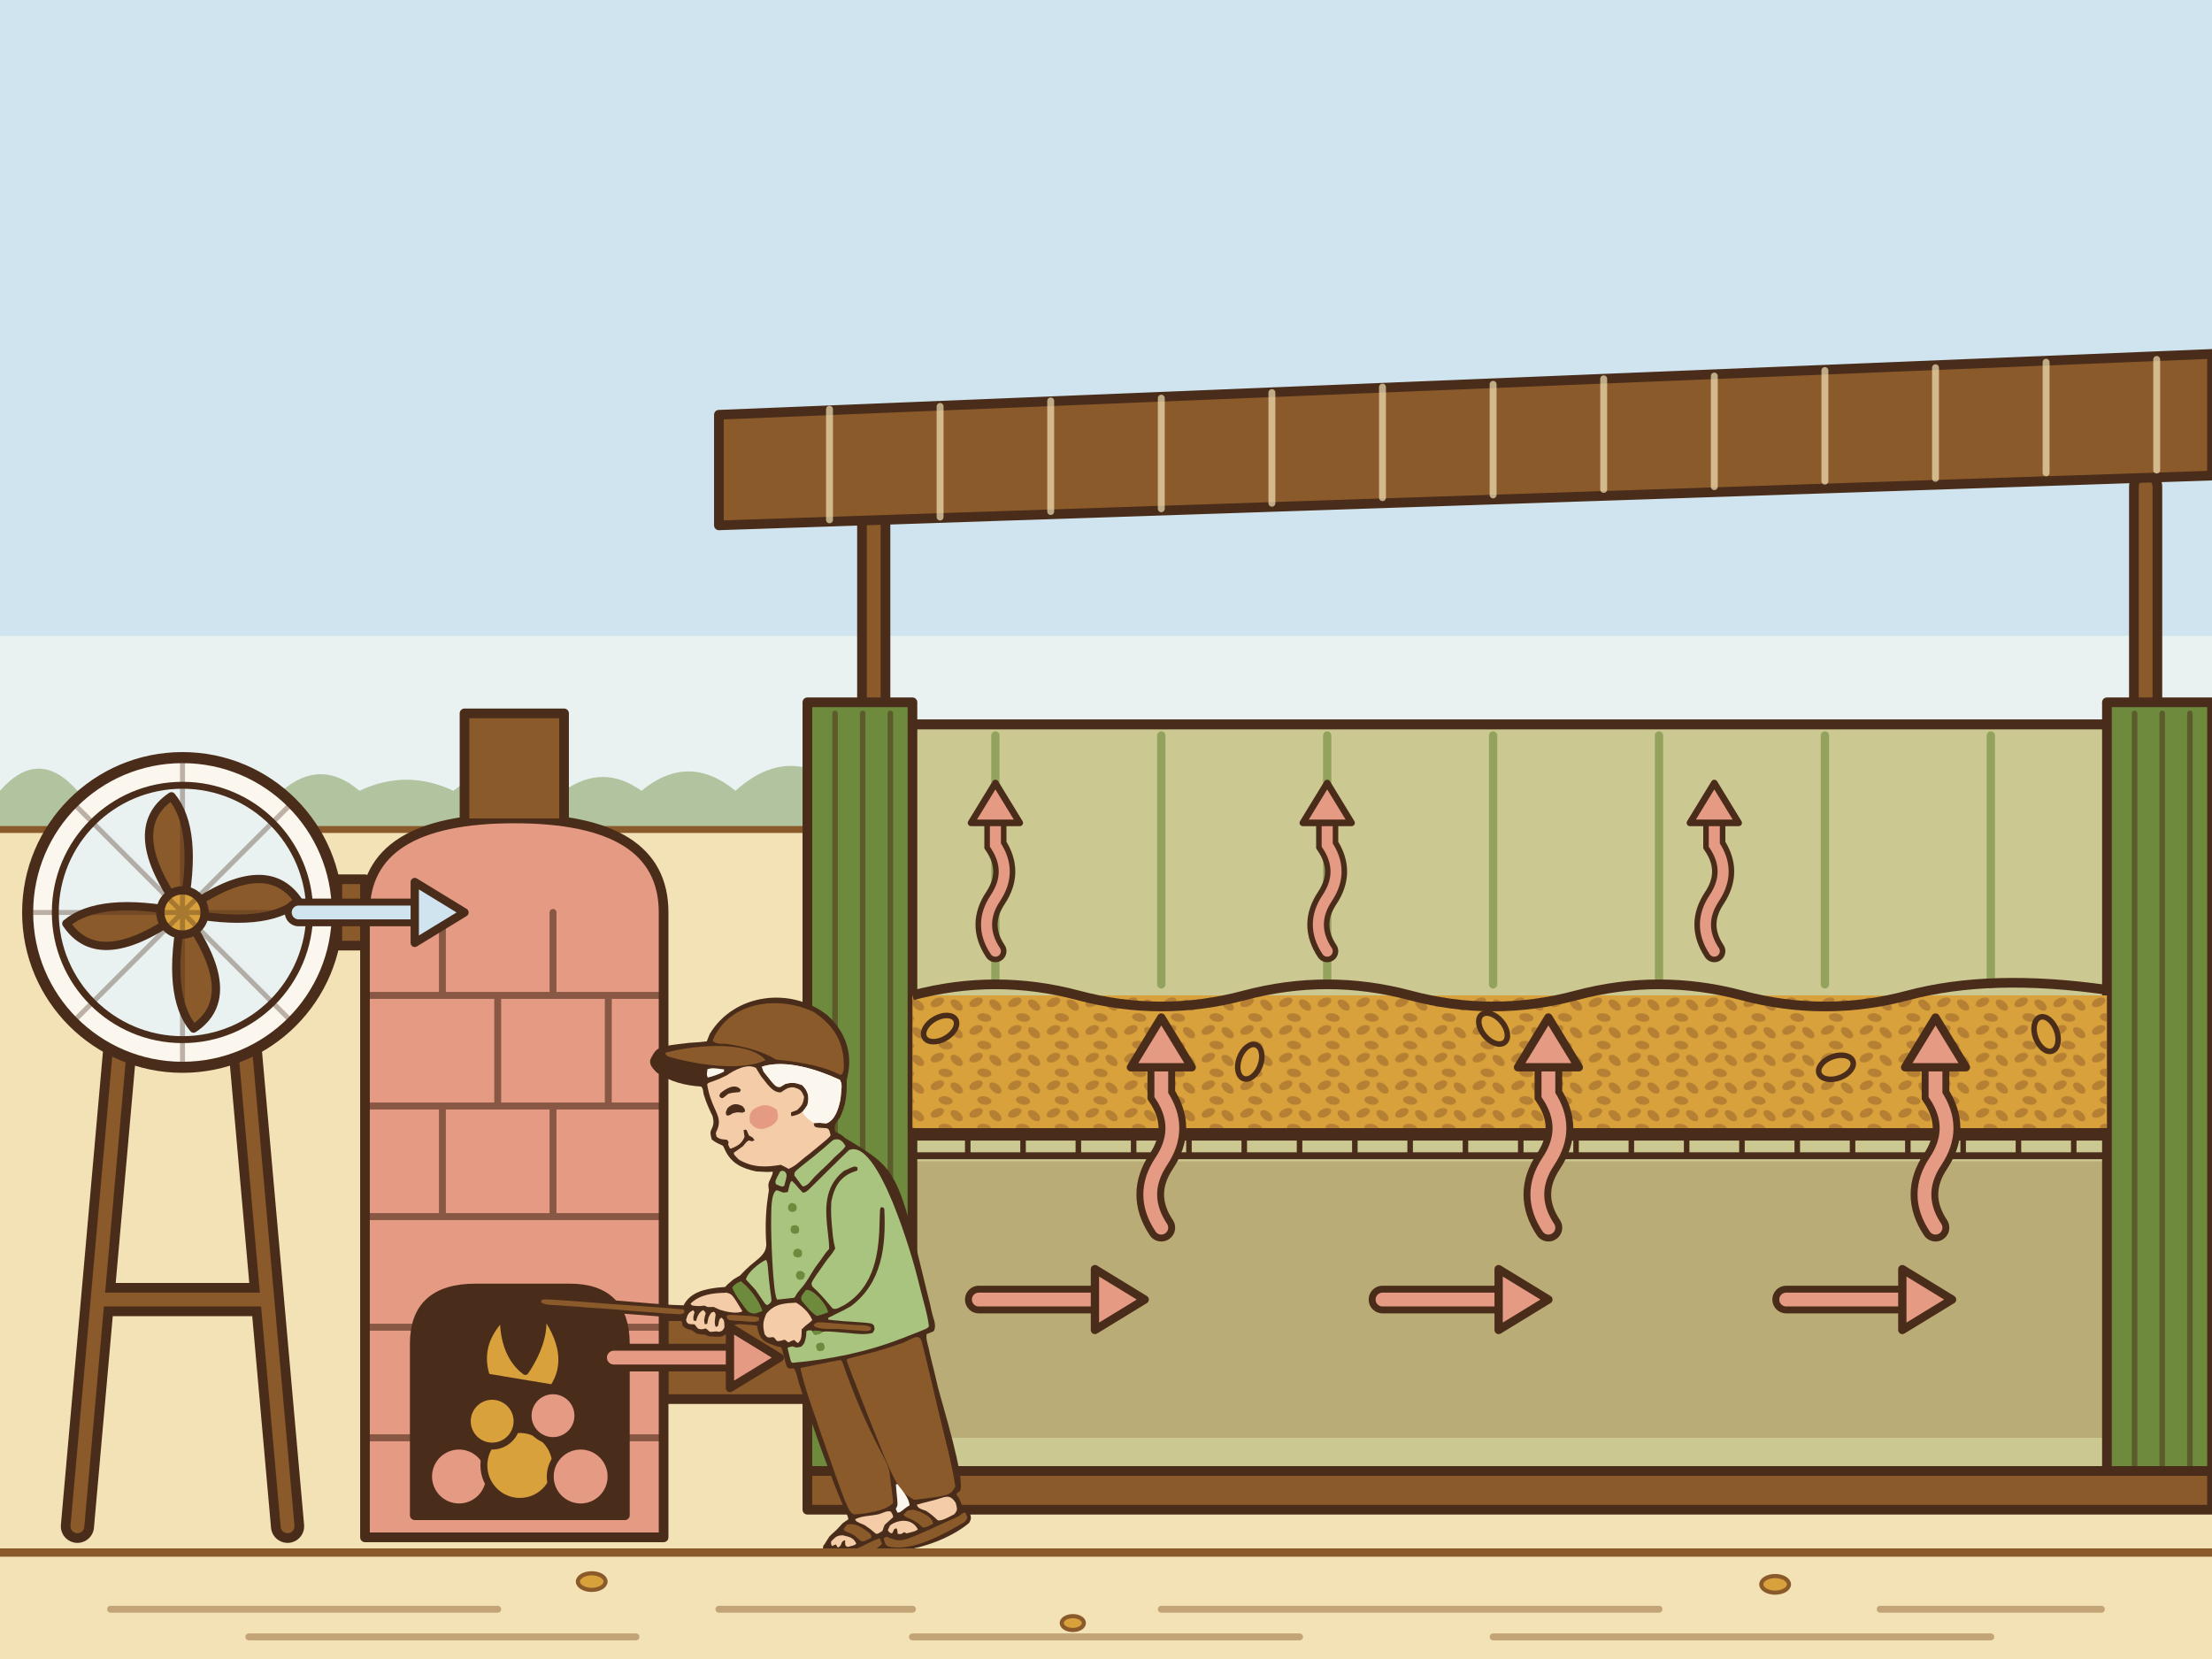
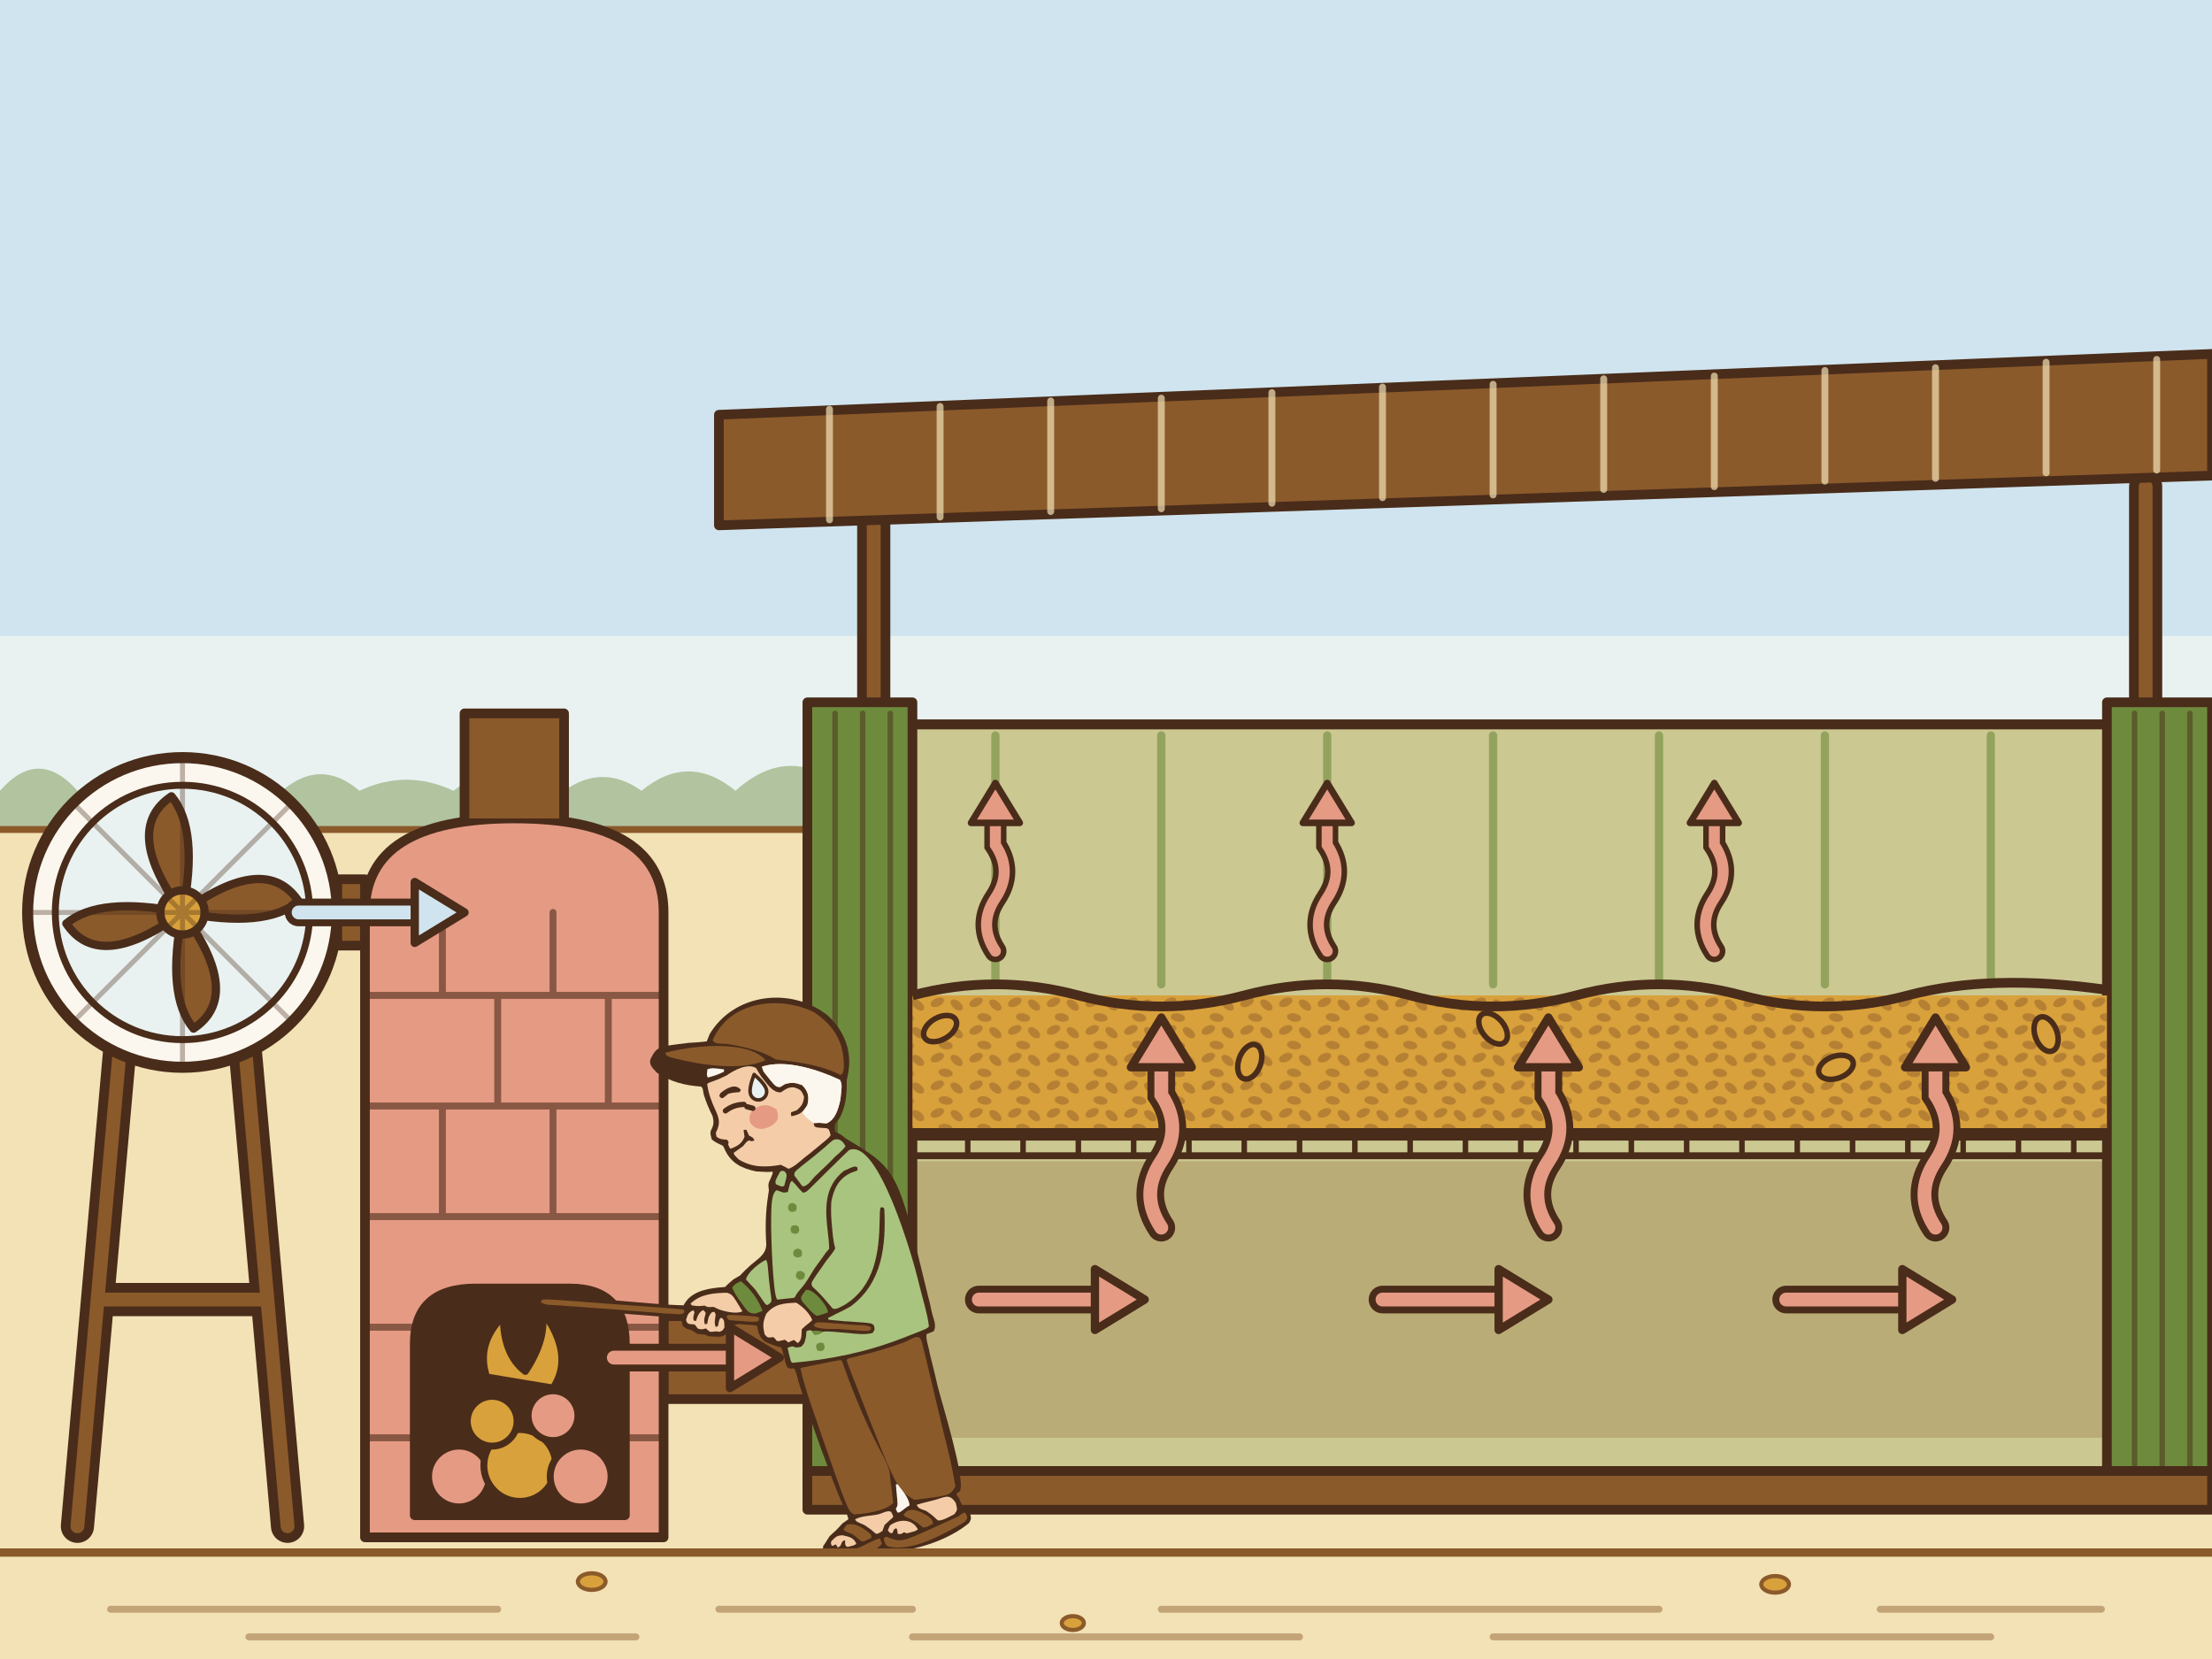
<svg xmlns="http://www.w3.org/2000/svg" viewBox="0 0 800 600" width="800" height="600" data-scene="say" aria-hidden="true" focusable="false">
  <defs>
    <pattern id="say-pd" width="14" height="10" patternUnits="userSpaceOnUse">
      <g fill="#8B5A2B" fill-opacity="0.45">
        <ellipse cx="3" cy="2.5" rx="2.6" ry="1.5" transform="rotate(-25 3 2.5)" />
        <ellipse cx="10" cy="3.5" rx="2.6" ry="1.5" transform="rotate(40 10 3.5)" />
        <ellipse cx="6" cy="8" rx="2.6" ry="1.5" transform="rotate(10 6 8)" />
      </g>
    </pattern>
    <g id="say-up">
      <path d="M0 0q-8 -12 0 -24t0 -24V-60" fill="none" stroke="#4A2C1A" stroke-width="10" stroke-linecap="round" />
      <path d="M0 0q-8 -12 0 -24t0 -24V-60" fill="none" stroke="#E59A84" stroke-width="5" stroke-linecap="round" />
      <path d="M-11 -58L0 -76L11 -58Z" fill="#E59A84" stroke="#4A2C1A" stroke-width="3" stroke-linejoin="round" />
    </g>
    <g id="say-rt">
      <path d="M0 0H44" fill="none" stroke="#4A2C1A" stroke-width="10" stroke-linecap="round" />
      <path d="M0 0H44" fill="none" stroke="#E59A84" stroke-width="5" stroke-linecap="round" />
      <path d="M42 -11L60 0L42 11Z" fill="#E59A84" stroke="#4A2C1A" stroke-width="3" stroke-linejoin="round" />
    </g>
  </defs>
  <rect width="800" height="600" fill="#CFE4EE" />
  <rect y="230" width="800" height="70" fill="#E9F2F1" />
  <path d="M0 302V286q14 -16 28 0q17 -10 34 0q20 -18 40 0q14 -12 28 0q17 -8 34 0q20 -16 40 0q14 -10 28 0q17 -14 34 0q20 -18 40 0q14 -10 28 0q17 -12 34 0q20 -16 40 0q14 -8 28 0q17 -14 34 0q20 -10 40 0q14 -18 28 0q17 -14 34 0q20 -10 40 0q14 -16 28 0q17 -12 34 0q20 -8 40 0q14 -14 28 0q17 -18 34 0q20 -10 40 0V302Z" fill="#6E8B3D" fill-opacity="0.45" />
  <rect y="300" width="800" height="260" fill="#F2E2B6" />
  <path d="M0 300H800" stroke="#8B5A2B" stroke-width="2.5" />
  <g stroke="#4A2C1A" stroke-width="3.5" stroke-linejoin="round" stroke-linecap="round">
    <path d="M316 176V262M776 176V262" fill="none" stroke-width="12" />
    <path d="M316 176V262M776 176V262" fill="none" stroke="#8B5A2B" stroke-width="5" />
    <path d="M260 150L800 128V172L260 190Z" fill="#8B5A2B" />
    <path d="M300 148V188M340 147V187M380 145V185M420 144V184M460 142V182M500 140V180M540 139V179M580 137V177M620 136V176M660 134V174M700 133V173M740 131V171M780 130V170" fill="none" stroke="#F2E2B6" stroke-width="2.5" stroke-opacity="0.7" />
    <path d="M300 262H792V532H300Z" fill="#F2E2B6" />
    <path d="M300 262H792V532H300Z" fill="#6E8B3D" fill-opacity="0.3" />
    <path d="M360 266V356M420 266V356M480 266V356M540 266V356M600 266V356M660 266V356M720 266V356" fill="none" stroke="#6E8B3D" stroke-width="3" stroke-opacity="0.6" />
    <path d="M300 420H792V520H300Z" fill="#8B5A2B" fill-opacity="0.25" stroke="none" />
    <path d="M300 410H792" fill="none" stroke-width="5" />
    <path d="M300 418H792" fill="none" stroke-width="2.5" />
    <path d="M310 410V418M330 410V418M350 410V418M370 410V418M390 410V418M410 410V418M430 410V418M450 410V418M470 410V418M490 410V418M510 410V418M530 410V418M550 410V418M570 410V418M590 410V418M610 410V418M630 410V418M650 410V418M670 410V418M690 410V418M710 410V418M730 410V418M750 410V418M770 410V418" fill="none" stroke-width="2" />
    <path d="M292 254H330V540H292ZM762 254H800V540H762Z" fill="#6E8B3D" />
    <path d="M302 258V536M312 258V536M322 258V536M772 258V536M782 258V536M792 258V536" fill="none" stroke="#4A2C1A" stroke-opacity="0.5" stroke-width="2" />
    <path d="M292 532H800V546H292Z" fill="#8B5A2B" />
    <path d="M330 262H762" fill="none" stroke-width="3" />
    <path d="M240 476H296V506H240Z" fill="#8B5A2B" />
    <path d="M44 372L28 552M88 372L104 552M36 470H96" fill="none" stroke-width="12" />
    <path d="M44 372L28 552M88 372L104 552M36 470H96" fill="none" stroke="#8B5A2B" stroke-width="5" />
    <circle cx="66" cy="330" r="56" fill="#FBF7EE" stroke-width="4" />
    <circle cx="66" cy="330" r="46" fill="#E9F2F1" stroke-width="2.5" />
    <g data-part="fan-blades" transform="translate(66 330)">
      <path d="M0 0Q6 -30 -4 -42Q-22 -30 0 0ZM0 0Q30 6 42 -4Q30 -22 0 0ZM0 0Q-6 30 4 42Q22 30 0 0ZM0 0Q-30 -6 -42 4Q-30 22 0 0Z" fill="#8B5A2B" stroke-width="3" />
      <circle r="8" fill="#D9A13B" stroke-width="3" />
    </g>
    <path d="M66 274V386M10 330H122M26 290L106 370M26 370L106 290" fill="none" stroke-width="1.8" stroke-opacity="0.35" />
    <path d="M122 318H132V342H122Z" fill="#8B5A2B" />
    <path d="M132 556V330Q132 296 186 296Q240 296 240 330V556Z" fill="#E59A84" />
    <path d="M132 360H240M132 400H240M132 440H240M132 480H240M132 520H240M160 330V360M200 330V360M180 360V400M220 360V400M160 400V440M200 400V440M150 480V520M226 480V520" fill="none" stroke-width="2.5" stroke-opacity="0.6" />
    <path d="M168 296V258H204V296" fill="#8B5A2B" />
    <path d="M150 548V486Q150 466 172 466H206Q226 466 226 486V548Z" fill="#4A2C1A" />
    <g data-part="coals" stroke-width="2.5">
      <circle cx="166" cy="534" r="11" fill="#E59A84" />
      <circle cx="188" cy="530" r="13" fill="#D9A13B" />
      <circle cx="210" cy="534" r="11" fill="#E59A84" />
      <circle cx="178" cy="514" r="9" fill="#D9A13B" />
      <circle cx="200" cy="512" r="9" fill="#E59A84" />
      <path d="M176 498Q172 486 182 476Q182 490 190 496Q198 484 196 474Q208 490 200 502Z" fill="#D9A13B" />
    </g>
  </g>
  <g data-part="paddy" stroke="#4A2C1A" stroke-linejoin="round">
    <path d="M330 360H762V408H330Z" fill="#D9A13B" stroke="none" />
    <path d="M330 360H762V408H330Z" fill="url(#say-pd)" stroke="none" />
    <path d="M330 360Q360 352 390 360T450 360T510 360T570 360T630 360T690 360T762 358" fill="none" stroke-width="3.5" />
    <g fill="#D9A13B" stroke-width="2">
      <ellipse cx="340" cy="372" rx="4" ry="6.5" transform="rotate(60 340 372)" />
      <ellipse cx="452" cy="384" rx="4" ry="6.5" transform="rotate(20 452 384)" />
      <ellipse cx="540" cy="372" rx="4" ry="6.5" transform="rotate(-40 540 372)" />
      <ellipse cx="664" cy="386" rx="4" ry="6.5" transform="rotate(70 664 386)" />
      <ellipse cx="740" cy="374" rx="4" ry="6.5" transform="rotate(-20 740 374)" />
    </g>
  </g>
  <g transform="translate(-16 8) rotate(-14 330 556)">
    <g transform="translate(408 0) scale(-1 1)">
      <g data-part="father" transform="translate(0 350) scale(0.8047)">
        <g data-part="person">
          <path d="M108.9 9.6c.7.9 1.4 1.9 2.1 2.9 2.7-.3 5.3-.8 8-1.3 14.3-1.8 14.3-1.8 18.6 3.1 1.2 2.4-.3 4.3-1.4 6.4-5 5.5-10.7 8.6-17.8 10.9-.8.9-.3 2.5-.3 3.8-.2 3.6-.7 6.7-1.5 10.3 0 3 .5 4.1 2.4 6.3.5 1.1.5 1.1.5 3.8-1.2 1.7-2.6 2.7-4.2 4-.2.6-.3 1.2-.4 1.9-1.3 6.7-5.4 10-11.3 12.9-4.8 1.5-4.8 1.5-7.2 1.9.3 1 .3 1 1.7 2.8 1.7 1.9 1.7 2.4 2 4.9.3.7.6 1.4.9 2.2 2.9 6.8 4.8 13.8 6.1 21 1.1 4.5 5.3 5.5 9.2 7.5 1.9 1 3.8 2.1 5.6 3.3 1.1.3 2.3.7 3.4 1 3.2 1.6 3.2 1.6 4.3 2.4 1-.1 2.1-.3 3.2-.5 6-.8 12.7-1 17 4 9.4-2.6 18.6-6 27.9-9.1 7.5-2.5 15-5 22.5-7.4 1.6-.5 3.1-1 4.7-1.5 6.3-2.1 6.3-2.1 8.3-.3.3 1.8.3 1.8-.8 3.4-2.9 1.3-5.9 2.3-8.9 3.3-1.2.4-2.4.8-3.6 1.2-3.2 1-6.3 2-9.4 3.1-7.1 2.2-14.1 4.6-21.1 6.9-.6.2-.6.2-3.9 1.3-2.3.8-4.7 1.6-7.1 2.4-2 .7-4 1.3-6 2 0 1.2 0 2.4 0 3.7-1.3 1.6-1.3 1.6-3.4 2.7-.3.3-.3.3-1.9 2.1-1.6.8-1.6.8-3.4 1.3-.5.4-.9.7-1.4 1.1-5.9 1.9-5.9 1.9-8.7.5-.6-.7-1.3-1.4-1.9-2.1-3-1-4.1-.4-7 .6-.8.3-1.6.5-2.5.8-1.9.7-1.9.7-2.2 1 0 .3 0 .3.1 2.2-.1 4.3-1.6 5.6-5.1 7.9-.5.3-1.1.7-1.6 1-.3.2-.3.2-1.6.8-.2 2.1-.2 2.1-.2 4.7 0 4.5 0 4.5-.9 5.4-.7.2-1.4.4-2.1.5-.7.7-.6 5.6-.6 6.2-.8 14.6-2.1 29.2-3.9 43.8-.1 1.2-.3 2.4-.4 3.6-.7 5.7-1.6 11.2-2.5 16.8 0 .5 0 .9 0 1.3.9.4 1.9.7 2.9 1.1 1.2.8 2.5 1.6 3.7 2.4 1.2.6 2.3 1.2 3.5 1.9.8.7 1.5 1.5 2.4 2.3.4.4.8.8 1.3 1.1 1.1 2.3 1 3.8 0 6.1-7 6-16.2 3.8-24.4 2.1-2.2 0-2.2 0-4.8 1.6-11 2.6-26.8 1.1-36.9-3.9-1.4-1.6-1.4-1.6-1.4-4.6.8-1.6.8-1.6 2.4-2.9.3-1.5.6-3 .8-4.5.1-.2.1-.2.6-1.3 0-.3 0-.5 0-.8-.7-.3-1.3-.5-1.9-.8-3.7-5-1.6-40.3-1.6-48-.1-3.6-.1-7.3-.1-10.9 0-1.1 0-2.3 0-3.4 0-1.1-.1-2.1-.1-3.2 0-.9 0-1.8 0-2.7-.1-2.2-.1-2.2-.6-3.8-1.1-.2-2.3-.3-3.4-.5-2-2-1.3-5-1.3-7.6 0-1.4 0-2.8-.1-4.2 0-1.5 0-2.9 0-4.4 0-.7 0-1.5 0-2.2-.4-56.1-.4-56.1 18.9-75.4.5-.7 1-1.4 1.6-2.1.7-.6 1.4-1.2 2.1-1.8 0-3.3-1.1-3.6-3.5-5.6-4-4.6-5.8-9.7-7.1-15.7-.4-.6-.7-1.3-1-2-4.7-9.5-3.5-19.6 2.3-28.3 12.7-16.6 38.3-19.8 53.4-4.7z" fill="#4A2C1A" />
          <path d="M60.8 75.4c2.2 1.2 4.3 2.5 6.4 3.7.6.4.6.4 3.4 2 3.4 2 6.8 4 10.1 6 3.2 1.9 3.2 1.9 4.8 1.9 1.3-2.2 1.3-2.2 2.4-4.5.4-.6.7-1.2 1.1-1.9 1 .5 1 .5 2.9 4.2.2.3.2.3 2.1 0 .9-.6 1.8-1.2 2.7-1.8 3.2.8 4.9 10 5.8 13 1.2 4.3 7.5 33.2 5.8 34.8-1.9.3-3.8.5-5.8.8-.6.1-1.2.2-1.9.2-.6-.6-1.2-1.2-1.8-1.8-1.2-.9-2.5-1.8-3.7-2.7-1.7-1.4-3.2-2.9-4.7-4.4-1.7-1.7-1.7-1.7-4.6-4.1-.7-.5-1.3-1.1-1.9-1.6-1.8-1.6-1.8-1.6-3.7-2.9-.6-2.4-.9-4.7-1.2-7.1-1.3-10.4-3.1-20.5-13.7-25.3-5.3-1-5.3-1-6.3 0 .2 1.1.2 1.1.5 1.3.7.1 1.4.2 2.1.2 6.4.9 9.8 4.8 12.5 10.5 1.3 4 2 7.9 2.6 12.1.1.6.1.6.5 3.3.3 2.9.3 2.9.3 5.5 1.4 1.4 1.4 1.4 2.9 2.6 2.1 1.5 4 3.2 5.9 4.9.7.6 1.4 1.2 2.1 1.8 3.5 3.2 3.5 3.2 3.2 4.8-.4.7-.9 1.5-1.4 2.2-1.9 3.1-3.4 6.2-5 9.5-1.3 1.3-4 .1-5.7-.2-15.2-4.9-20.7-19-24.5-33.3-1.3-4.7-1.3-4.7-1.9-5.3-1.1.3-1.1.3-1.3 1.1 3.2 16.2 8.9 32 25.2 38.8 3.7 1 3.7 1 7.7 1.8.6.2.6.2 3.5.8 0 .3 0 .5 0 .8-1.4.6-2.8 1-4.2 1.5-.8.3-1.7.6-2.5.9-1.7.5-3.3 1-5 1.6-6.8 2.2-6.8 2.2-7.5 3.5 0 1.8 0 1.8 1.4 3.1 3.6 0 6.6-1.2 10-2.4 11.3-3.9 11.3-3.9 12.8-3.1 2.4 0 2.4 0 2.9-.6.2-.5.4-1 .6-1.6 1.3-.5 1.3-.5 2.4-.2.2.8.5 1.6.8 2.4 1.3 2.6 1.3 2.6 3.1 3.7 2.2 0 2.2 0 3.8-1.1 2.1 0 2.1 0 2.3.3.1 6.3.1 6.3-.5 6.9-16.2 2.6-33.6 3.4-49.9 1.3-1.1-.1-2.1-.2-3.2-.4-9.6-1.2-9.6-1.2-10.4-2-.7-5.3-.3-11-.3-16.4 0-1.6 0-3.2 0-4.9-.1-9.7 1.8-66.6 16-64.2z" fill="#A9C47F" />
          <path d="M57.6 165.2c8 .9 15.8 1.1 23.9 1 2.7 0 2.7 0 3.2.6-.2 2.4-.5 4.8-.8 7.1 0 .6 0 .6-.4 3.1-6.6 51.5-6.6 51.5-13.1 58-16.1 2-16.1 2-19.4-1.3-1-10.6-.7-21.4-.8-32.1 0-3-.1-6.1-.1-9.2 0-2-.1-4-.1-6 0-.9 0-1.8 0-2.7 0-2.6-.1-5.3-.1-7.9 0-1 0-2 0-3.1 0-1 0-2 0-3 0-.9 0-1.8 0-2.7.1-4.5 4.1-2.3 7.7-1.8z" fill="#8B5A2B" />
          <path d="M106 29.5c3.9.8 3.9.8 6.7 1.1 2.3.2 2.3.2 2.8.7.4 4.3 0 7.9-.8 12.1-.8 4.2-.7 6.5 2.1 9.7.3.5.3.5.3 2.1-1.3 1.4-1.3 1.4-4.2 2.4-.6 1.1-.6 1.1 0 2.2-.3 1.8-.3 1.8-.6 2.1-3.1-.3-5.6-1-7.4-3.7-.1-1-.2-2-.3-3-1 0-1 0-1.3.3-.2.9-.3 1.8-.5 2.7-.5.4-.9.8-1.4 1.3-.1.4-.3.9-.5 1.3 1.3.3 1.3.3 2.4-.5 1.1.2 1.1.2 3.2 1.8 1.6.7 3.2 1.3 4.8 1.9.2.8.2.8-1.4 3.5-5 5-10.8 6.4-17.8 6.9-2.1 1.8-2.1 1.8-2.9 2.6-3-.4-5.5-1.9-8.2-3.2-.8-.3-1.5-.7-2.3-1-10.6-5-10.6-5-11.5-5.9 0-2.6 0-2.6.8-3.4.8-.3 1.6-.6 2.4-.8 2.4-.8 2.4-.8 2.9-1.6 0-.5 0-.9 0-1.3-2.7.5-2.7.5-5.6 1.5-4.3-.6-6.9-5.3-8.7-9-2.3-6.3-2.3-6.3-1.9-8.5 8.4-6.8 21.2-14.9 32.4-14.3.3.2.3.2 0 2.4-3.6 8-3.6 8-5.6 8.5-.9-.3-1.7-.6-2.6-.8-3.2 0-4.6.6-7.2 2.4-1.9 3.4-1.9 5.8 0 9.3 3.1 2.7 3.8 3.1 7.7 3.1.2 0 .3-.1.5-.2-.2-1.4-.2-1.4-.5-1.6-.9-.1-1.8-.2-2.7-.3-2.7-1.5-3.4-2.2-4.5-5 .4-3.2.8-3.7 3.5-5.3 2.4-.7 3.7-.1 6.1.8 3.8-.6 5.3-5.9 6.9-9.1.5-1.4.9-2.8 1.3-4.2 3.2-3.2 10-1.4 13.6 0z" fill="#F4CDA8" />
          <path d="M105.7 165.2c.2 8.4-.6 16.9-1.4 25.2 0 .9-.1 1.8-.2 2.8-3.6 39.3-3.6 39.3-5.8 41.6-4.6.9-14.4 2.1-18.4-.8-.2-1.6-.5-3.3-.7-4.9-.1-.9-.2-1.8-.3-2.7 0-.4 0-.4-.3-2.5-.2-1.3-.3-2.7-.5-4 0-3.2.7-5.9 1.5-9 3.4-13.9 5.7-28.2 7-42.5.2-1.9.2-1.9.8-2.4 1.5-.1 3-.2 4.6-.3 13.6-.6 13.6-.6 13.7-.5z" fill="#8B5A2B" />
          <path d="M108.3 12.7c-.5 2.1-3.7 2.4-5.5 3-7.3 3.1-14.3 6.5-19.9 12.2-1.6.6-3.2 1.3-4.8 1.8-7.8 3.1-15.4 6.5-21.8 12-1.1-.3-1.1-.3-2.1-2.4-3.1-11-.7-19.5 6.9-27.9 13.3-11.1 35.7-14.1 47.2 1.3z" fill="#8B5A2B" />
          <path d="M89.5 29.5c.3.2.3.2 0 2.4-3.6 8-3.6 8-5.6 8.5-.9-.3-1.7-.6-2.6-.8-3.2 0-4.6.6-7.2 2.4-1.9 3.4-1.9 5.8 0 9.3.5.4.5.4 2.9 2.6-.8 2.4-2.1 4-3.7 5.9-.4 0-.4 0-2.7.5-.9.3-1.9.7-2.9 1-4.3-.6-6.9-5.3-8.7-9-2.3-6.3-2.3-6.3-1.9-8.5 8.4-6.8 21.2-14.9 32.4-14.3z" fill="#FBF7EE" />
          <path d="M114.7 137.8c2.4 3.2 2.9 4.9 2.9 8.8-.9 1.8-.9 1.8-3.4 2.1-.5.5-.5.5-1.1 1.9-.5.5-.5.5-3.7.5-.2.3-.2.3-1.3 1.6-.4-.1-.7-.2-1.1-.3-.2 0-.2 0-1.6-.2-.4.6-.8 1.2-1.3 1.8-2.3-1.1-2.4-3.1-3.2-5.6-2.1-1.2-2.1-1.2-4.2-2.1-.5-.2-.9-.5-1.4-.8.5-3.4 2.6-6.8 5.1-9.3 5.4-1.1 9.6-1.9 14.3 1.6z" fill="#F4CDA8" />
          <path d="M130.4 13c0 2-2.2 2.5-3.7 3.5-10 5.4-27.6 12.9-39.3 10.6 5.6-11.3 32.2-14.5 43-14.1z" fill="#8B5A2B" />
          <path d="M66.7 69.3c1.4.7 2.9 1.4 4.3 2.2 4 2 8.1 3.9 12.2 5.7 3.8 1.8 3.8 1.8 4.2 3.3-2.2 5.4-2.2 5.4-2.7 5.8-2.3 0-4-1.7-5.8-2.9-2.5-1.5-5-2.9-7.5-4.3-1.3-.8-2.6-1.6-3.9-2.4-.8-.4-1.6-.8-2.3-1.2-2-1.1-2-1.1-3.3-2.2.7-2.9 2.1-4.4 4.8-4z" fill="#A9C47F" />
          <path d="M51 246.2c.3.1.3.1 1.8.8 2.1.4 4.1.8 6.2 1.1 2.3.4 4.5.9 6.8 1.3 15 2.7 15 2.7 20.8-1.4 1 .3 1 .3 1.3.6 0 2.4 0 2.4-.8 3.7-9.7 5.5-26 .8-36.1-2.1-1.3-.8-1.3-.8-1.9-1.9.4-2.5.4-2.5 1.9-2.1z" fill="#8B5A2B" />
          <path d="M211.1 107.3c.1.2.1.2.6 1-1.8 1.8-4.1 2.2-6.4 2.9-1.1.4-2.2.7-3.3 1.1-1.1.4-2.2.7-3.4 1.1-.9.3-1.9.6-2.9.9-1.8.7-3.7 1.3-5.6 1.9-5.8 1.8-11.5 3.8-17.2 5.7-2.4.8-4.8 1.6-7.2 2.4-1.2.4-2.4.8-3.6 1.2-.6.2-.6.2-3.8 1.3-1.2.3-2.4.7-3.6 1.1-2.8.9-2.8.9-4.1.6-.6-.5-.6-.5-.3-1.6 1.4-.5 2.9-1 4.3-1.5 1-.3 2-.7 3-1 1.2-.4 2.4-.8 3.6-1.2 1.3-.4 2.6-.8 3.9-1.3 3.1-1 6.1-2 9.2-3 6.6-2.1 13.1-4.3 19.7-6.5 1.2-.4 2.4-.8 3.6-1.2 12-3.9 12-3.9 13.5-3.9z" fill="#8B5A2B" />
          <path d="M108.9 114.2c3.2.6 9.4 3.4 10.9 6.4-1 1.8-2 3.7-3 5.5-.7 1.9-1.4 3.7-2.1 5.6-.8 2.1-.8 2.1-1.6 2.4-2.1-.9-2.1-.9-2.4-3.2-.1-1-.2-1.9-.3-2.9-.4-3.3-.8-6.5-1.4-9.8-.4-2.7-.4-2.7-.1-4z" fill="#A9C47F" />
          <path d="M146.6 125.1c-.3 1-.3 1-2.7 1.8-1 .3-1 .3-3.2.6-.4.3-.8.7-1.3 1-.9.2-1.7.4-2.6.6-.7.6-1.4 1.2-2.2 1.8-2.4 1.5-7 3.9-9.8 3.2 2.6-8.5 2.6-8.5 4.8-9.8 5.8-1.3 11.6-2.3 17 .8z" fill="#F4CDA8" />
          <path d="M61.9 237.3c.4 0 .4 0 2.3 0 1.9 0 3.8 0 5.6.1 0 1.9-2 2.7-3.4 3.7-2.1 2.4-2.1 2.4-4 5.3-1.1 1.1-6.4-.4-8-.8-1.8-1.5-1.8-1.5-1.8-4.7 1.7-5.2 4.3-3.6 9.3-3.6z" fill="#F4CDA8" />
          <path d="M98.3 47.3c2.1 1.7 2.6 2.8 2.6 5.5-1.2 2.5-2.1 3.3-4.8 4-3.3 0-4.9-.3-7.4-2.4-.8-1.6-.8-1.6-.8-4.5 3.1-3.6 5.8-4.1 10.4-2.6z" fill="#E59A84" />
          <path d="M122.2 120.8c1.6.3 3.2.6 4.5 1.9-.4 2.6-1.2 4.8-2.2 7.2-.4.9-.7 1.8-1.1 2.8-1.1 2.4-1.4 3-3.9 3.8-3.2-.3-3.2-.3-3.5-.5.6-5.5 2.9-10.8 6.2-15.2z" fill="#6E8B3D" />
          <path d="M146.1 128.3c2.4.4 3 1.3 4.2 3.4 0 1.3 0 1.3-.8 2.1-.8.3-1.6.6-2.4.8-.3.7-.7 1.4-1 2.2-1.4.8-1.4.8-3.5.8-.4.6-.9 1.2-1.3 1.8-.6.3-.6.3-2.9.6-.4.1-.7.3-1.1.5-1.6 0-1.6 0-2.9-1.3-.7-3.2-.7-3.2.2-4.6 1.1.3 1.1.3 2.4 3.2.4.1.7.2 1.1.3.5-2-.7-3.8-1.3-5.6.2-1 .2-1 .5-1.3 1.3 0 1.3 0 2.9 1.8.5.9.9 1.8 1.3 2.7.4 0 .7 0 1.1 0 0-1.9 0-1.9-1.6-4.8.3-1 .3-1 .8-1.6 2.2.5 3.2 2.2 4.3 4 .3-.2.7-.3 1-.5-.2-1.6-.2-1.6-1.3-3.5.1-.3.2-.7.3-1z" fill="#F4CDA8" />
          <path d="M98.3 237.1c-.3 1.1-.3 1.1-3.5 3.5-2.4 2.7-2.4 2.7-4 5-.8.3-.8.3-3.2-.5-.5-.8-1-1.6-1.6-2.4-1.4-.8-3-1.6-4.5-2.4-.2-.8-.2-.8.3-2.6 1.1-1.1 3.9-.4 5.3-.3 3.3.1 8.1-1.3 11.2-.3z" fill="#F4CDA8" />
          <path d="M113.1 247c.4.1.7.3 1.1.5 0 2.2-.7 2.9-2.4 4.3-6.8 2.4-16.1 2.8-22.6-1.1.3-2.4.3-2.4.6-2.7 2.6.3 2.6.3 5.5.9 5.7 1.4 13.1 2.8 17.8-1.9z" fill="#8B5A2B" />
          <path d="M94.8 131.7c3.2 2.6 3.2 2.6 2.9 4.5-3 5.9-3 5.9-4.8 8-2.3 0-2.3 0-5.3-.3-.6-3.1 3.9-12.2 7.2-12.2z" fill="#6E8B3D" />
          <path d="M74.6 239c.4.2.4.2 2.1 1.3-.5 1.1-.5 1.1-3.1 3-2.2 2.1-2.2 2.1-4 4.7-1.4.3-1.4.3-4.8-.5-.6-2.8 2.4-4.8 4.2-6.6 3-1.9 3-1.9 5.6-1.9z" fill="#8B5A2B" />
          <path d="M95.3 147.9c-.8 2.5-8.5 3.7-10.9 4.5-3.2 1.1-6.4 2.1-9.6 3.2-2.6.8-2.6.8-3.9.5-.2-.3-.3-.7-.5-1 1.7-1.7 4.9-2.2 7.1-2.9 4-1.4 8-2.7 11.9-4 4.3-1.4 4.3-1.4 5.9-.3z" fill="#8B5A2B" />
          <path d="M83.7 243.5c.5.6 1 1.2 1.5 1.9-.5 1.3-.5 1.3-1.5 1.8-.3-.2-.3-.2-1.4-1.6-.3 0-.7-.1-1-.2-.3.8-.3.8 0 2.6-1.4.6-1.4.6-3 0-.3.3-.7.6-1 .8-4 0-4 0-5.3-.5 1.3-5.5 7.2-6.6 11.7-4.8z" fill="#F4CDA8" />
          <path d="M102.5 238.5c.6.5 1.2 1 1.9 1.6-.3 1-.3 1-3 2.9-1.3 1.3-1.3 1.3-2.9 3.7-1 1.1-1 1.1-5 .3-.6-.6-.6-.6-.3-1.9 2.4-3.2 5.1-6.6 9.3-6.6z" fill="#8B5A2B" />
          <path d="M76 226.3c.2 0 .5 0 .7 0 .4 2.1.7 4.3 1 6.4.5 3 .5 3 1.7 4.2-.1.6-.2 1.2-.3 1.8-1 .3-1 .3-4.5-1.3-.5-.2-1-.3-1.6-.5-.6-3.3 1.7-7.6 3-10.6z" fill="#FBF7EE" />
          <path d="M111 244c.5.8.5.8.3 2.2-.6-.1-1.3-.2-1.9-.3-.2.5-.3 1.1-.5 1.6-1.3-.3-1.3-.3-2.4-1.9-.8-.5-.8-.5-1.6-.5.1.4.2.7.3 1.1.2 1.3.2 1.3-.6 2.1-3.4 0-3.4 0-4.2-.5.5-3 2.5-3.8 5-5.1 2.6-.6 3.2-.1 5.6 1.3z" fill="#F4CDA8" />
          <path d="M132.2 134.4c0 1.3 0 1.3-.7 2.1-1.9.7-3.8 1.3-5.7 1.9-1.1.4-2.1.7-3.2 1.1-2.6.7-2.6.7-3.9.5-.2-.5-.3-.9-.5-1.4 2.2-1.3 4.7-1.9 7.2-2.7 1-.3 2.1-.7 3.2-1 2.6-.8 2.6-.8 3.6-.5z" fill="#8B5A2B" />
-           <path d="M109.1 43.8c1.4 1.6 1.4 1.6 1.4 2.9-.6.6-.6.6-2.2.3-.2-.1-.5-.2-.7-.3-2.4 0-2.4 0-4.3.8-.4-.1-.9-.1-1.3-.2-.3-1.1-.3-1.1.5-2.7 2.3-1.9 3.9-2.2 6.6-.8z" fill="#4A2C1A" />
          <path d="M93.2 77.3c3.2 3.5 3.2 3.5 3.2 5-2.4 1.9-2.4 1.9-3.5 1.6-2.5-4.5-2.5-4.5-1.8-6.1 1-.8 1-.8 2.1-.5z" fill="#A9C47F" />
          <path d="M110.7 36.6c.3.4.6.7.8 1.1-.5 1.1-.5 1.1-1.3 1.3-1-.4-1.9-.8-2.9-1.3-2.1 0-2.1 0-5.1.5-.2-.2-.5-.5-.8-.8 1.6-3.8 6.5-2.2 9.3-.8z" fill="#4A2C1A" />
          <path d="M113.7 24.7c1 2.4 1 2.4.8 3.7-2.7 0-5.1-.2-7.7-.8-.1-.3-.2-.7-.3-1 4.9-1.9 4.9-1.9 7.2-1.9z" fill="#FBF7EE" />
          <path d="M92.7 92.4c1 1.1 1 1.1 1 2.7-1.3 1.3-1.3 1.3-3.1 1-.8-1-.8-1-.8-2.6 1.3-1.4 1.3-1.4 2.9-1.1z" fill="#6E8B3D" />
          <path d="M95.3 112.9c1.1 1 1.1 1 1.1 2.6-1.3 1.3-1.3 1.3-3.2 1.1-.8-1.1-.8-1.1-.8-2.7 1.4-1.3 1.4-1.3 2.9-1z" fill="#6E8B3D" />
          <path d="M96.4 122.7c1.1 1.1 1.1 1.1 1.3 2.4-.9 1.6-.9 1.6-2.9 1.6-1.1-1.1-1.1-1.1-1.3-2.4 1.3-1.6 1.3-1.6 2.9-1.6z" fill="#6E8B3D" />
          <path d="M94 102.2c1.1 1.4 1.1 1.4.8 3-1.3 1-1.3 1-2.9.8-.8-1.1-.8-1.1-.8-2.7 1-1.1 1-1.1 2.9-1.1z" fill="#6E8B3D" />
          <path d="M95.9 156.4c.8 1.1.8 1.1.5 2.9-1.3.8-1.3.8-2.7.6-1-1.1-1-1.1-.8-3 1.1-.8 1.1-.8 3-.5z" fill="#6E8B3D" />
          <path d="M96.4 150.3c0 1.3 0 1.3-.8 2.1-2.4 0-2.4 0-3.2-.5 0-.2 0-.4 0-.5 2.9-1.1 2.9-1.1 4-1.1z" fill="#6E8B3D" />
+           <g transform="matrix(-0.2656 0 0 0.2656 231 -12)">
+             <path d="M454 214Q470 207 487 211M491 216L500 221" fill="none" stroke="#4A2C1A" stroke-width="9" stroke-linecap="round" />
+             <path d="M516 166Q530 186 530 196A14 14 0 0 1 502 196Q502 186 516 166Z" fill="#E9F2F1" stroke="#4A2C1A" stroke-width="6" stroke-linejoin="round" />
+           </g>
        </g>
      </g>
    </g>
  </g>
  <g>
    <g data-part="air" transform="translate(108 330)">
      <path d="M0 0H44" fill="none" stroke="#4A2C1A" stroke-width="10" stroke-linecap="round" />
      <path d="M0 0H44" fill="none" stroke="#CFE4EE" stroke-width="5" stroke-linecap="round" />
      <path d="M42 -11L60 0L42 11Z" fill="#CFE4EE" stroke="#4A2C1A" stroke-width="3" stroke-linejoin="round" />
    </g>
    <use data-part="air" href="#say-rt" transform="translate(222 491)" />
    <use data-part="air" href="#say-rt" transform="translate(354 470)" />
    <use data-part="air" href="#say-rt" transform="translate(500 470)" />
    <use data-part="air" href="#say-rt" transform="translate(646 470)" />
    <use data-part="air" href="#say-up" transform="translate(420 444)" />
    <use data-part="air" href="#say-up" transform="translate(560 444)" />
    <use data-part="air" href="#say-up" transform="translate(700 444)" />
    <use data-part="air" href="#say-up" transform="translate(480 344) scale(0.8)" />
    <use data-part="air" href="#say-up" transform="translate(620 344) scale(0.8)" />
    <use data-part="air" href="#say-up" transform="translate(360 344) scale(0.8)" />
  </g>
  <g data-part="road" transform="translate(0 560)">
    <rect width="800" height="40" fill="#F2E2B6" />
    <path d="M0 1.5H800" stroke="#8B5A2B" stroke-width="3" />
    <g fill="none" stroke="#8B5A2B" stroke-width="2.5" stroke-linecap="round" stroke-opacity="0.45">
      <path d="M40 22H180M260 22H330M420 22H600M680 22H760" />
      <path d="M90 32H230M330 32H470M540 32H720" />
    </g>
    <g fill="#D9A13B" stroke="#8B5A2B" stroke-width="1.5">
      <ellipse cx="214" cy="12" rx="5" ry="3" />
      <ellipse cx="388" cy="27" rx="4" ry="2.5" />
      <ellipse cx="642" cy="13" rx="5" ry="3" />
    </g>
  </g>
</svg>
